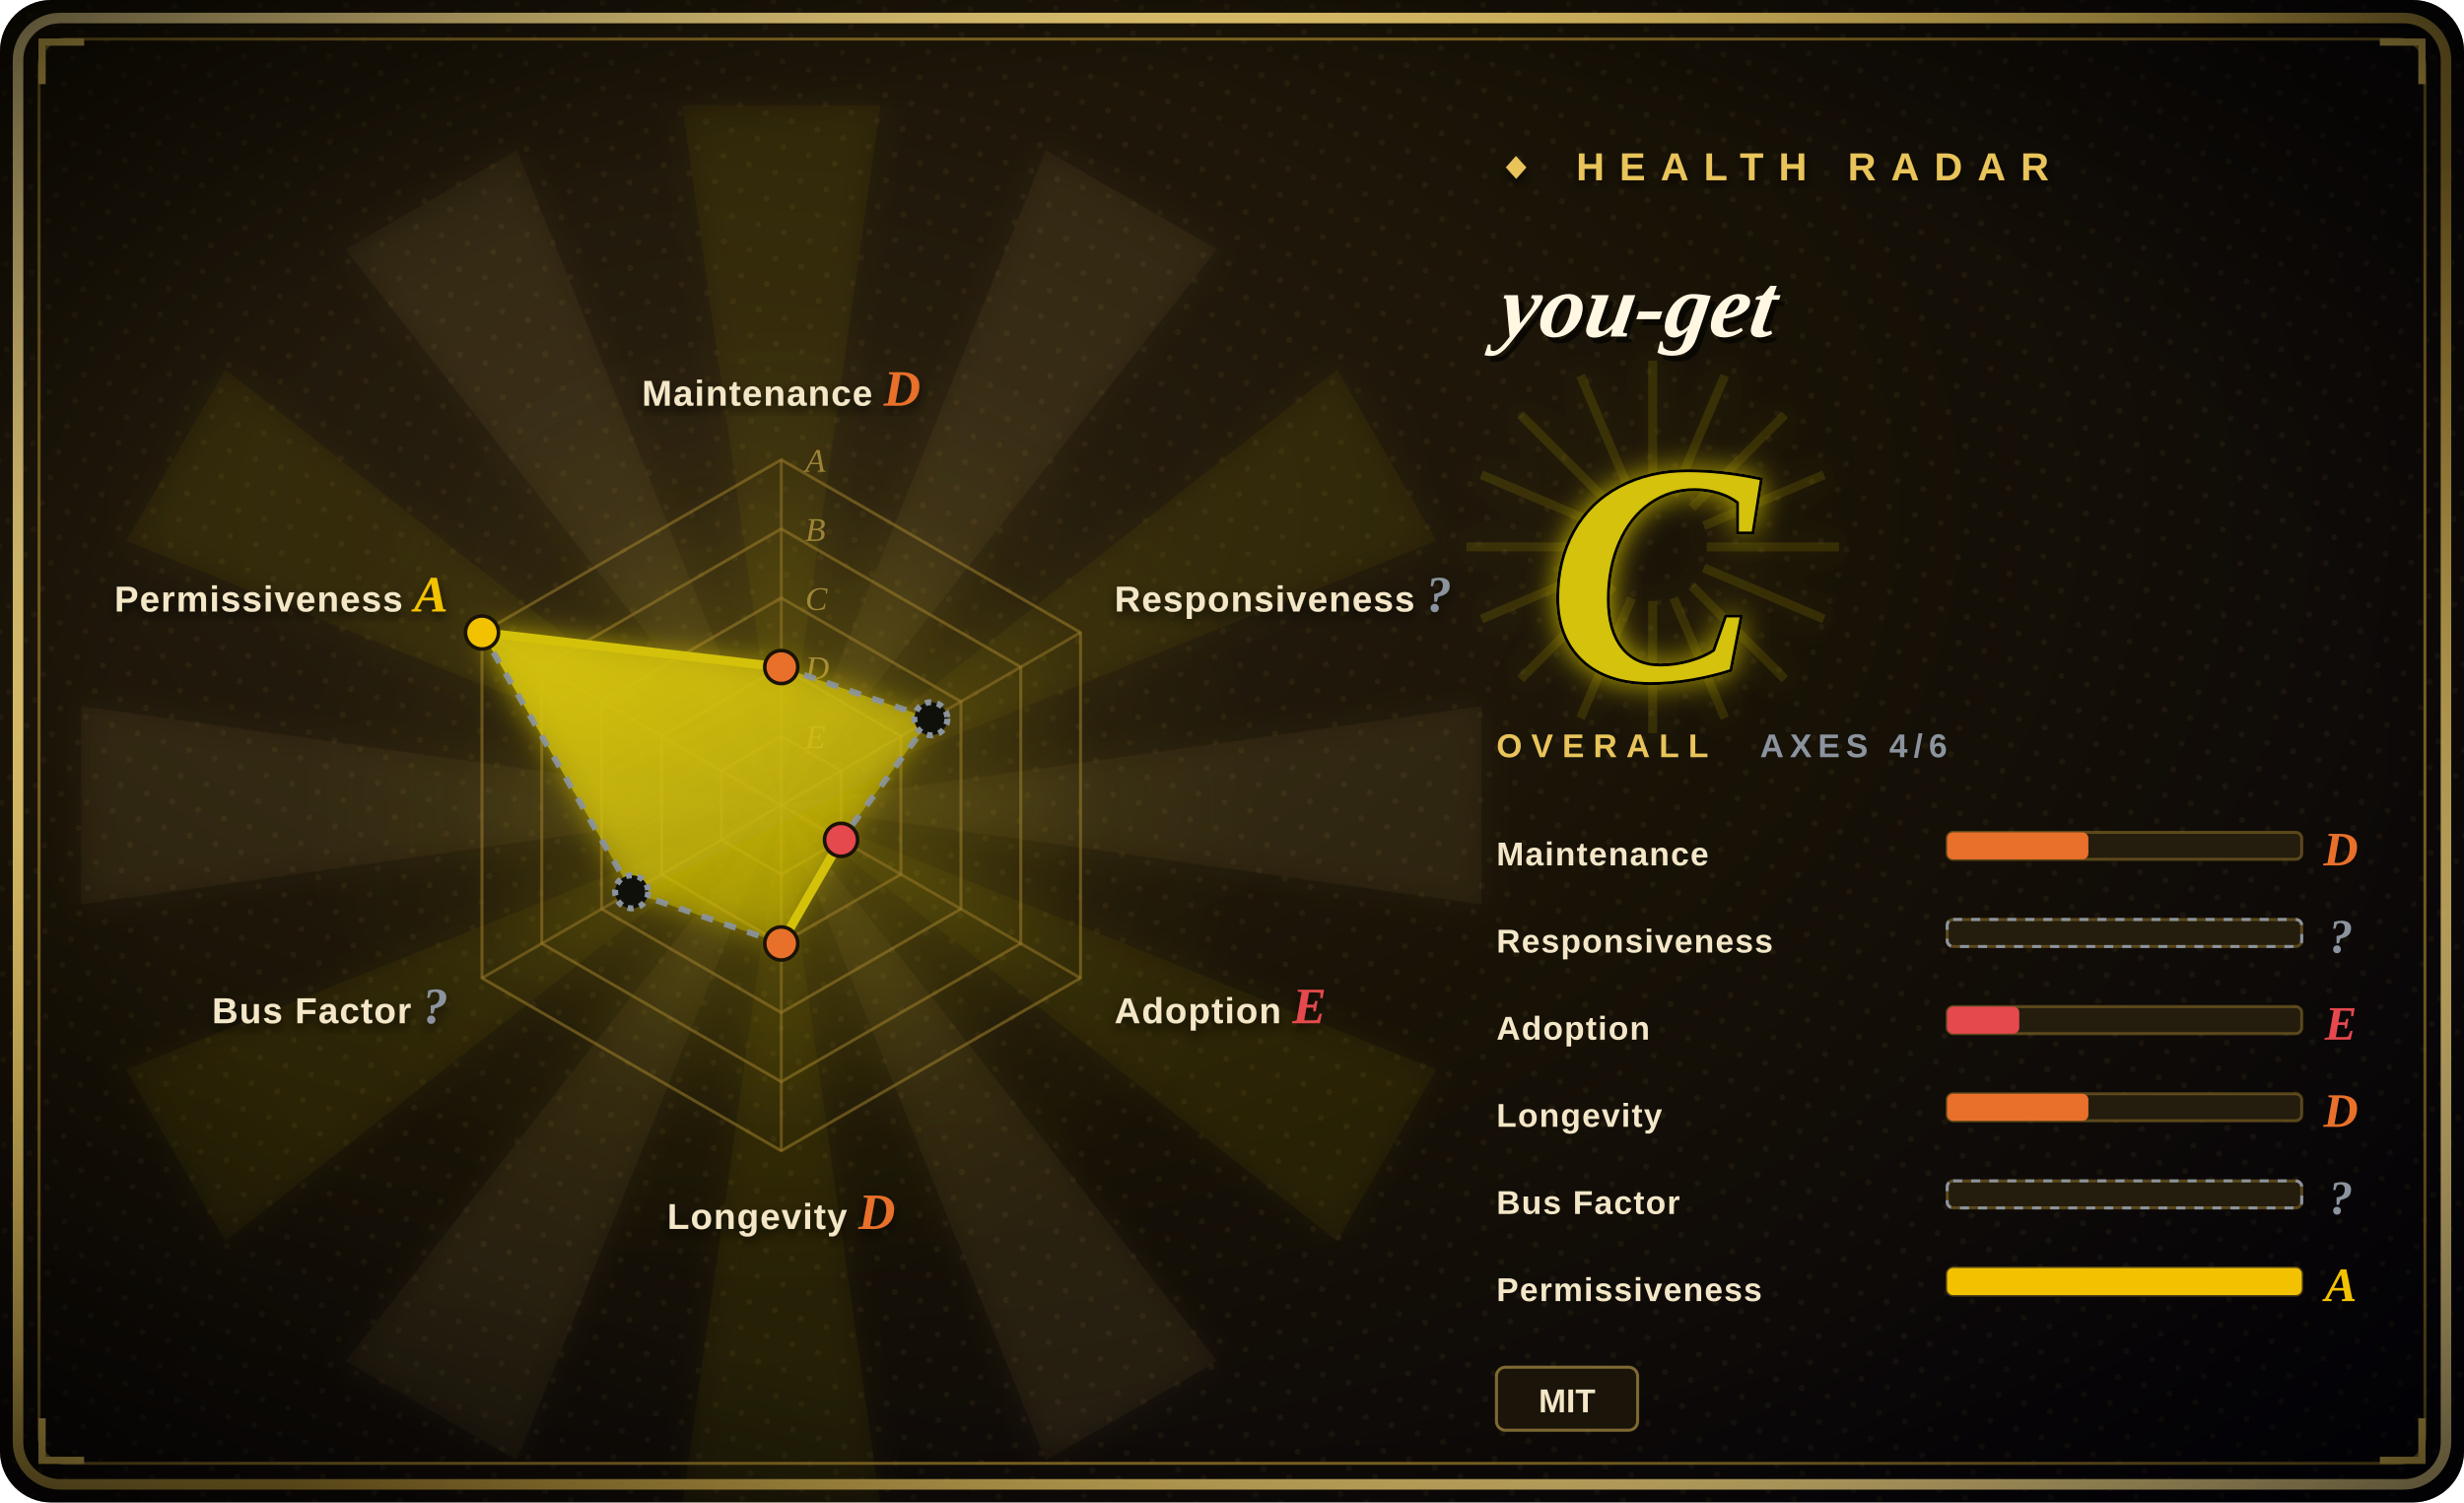
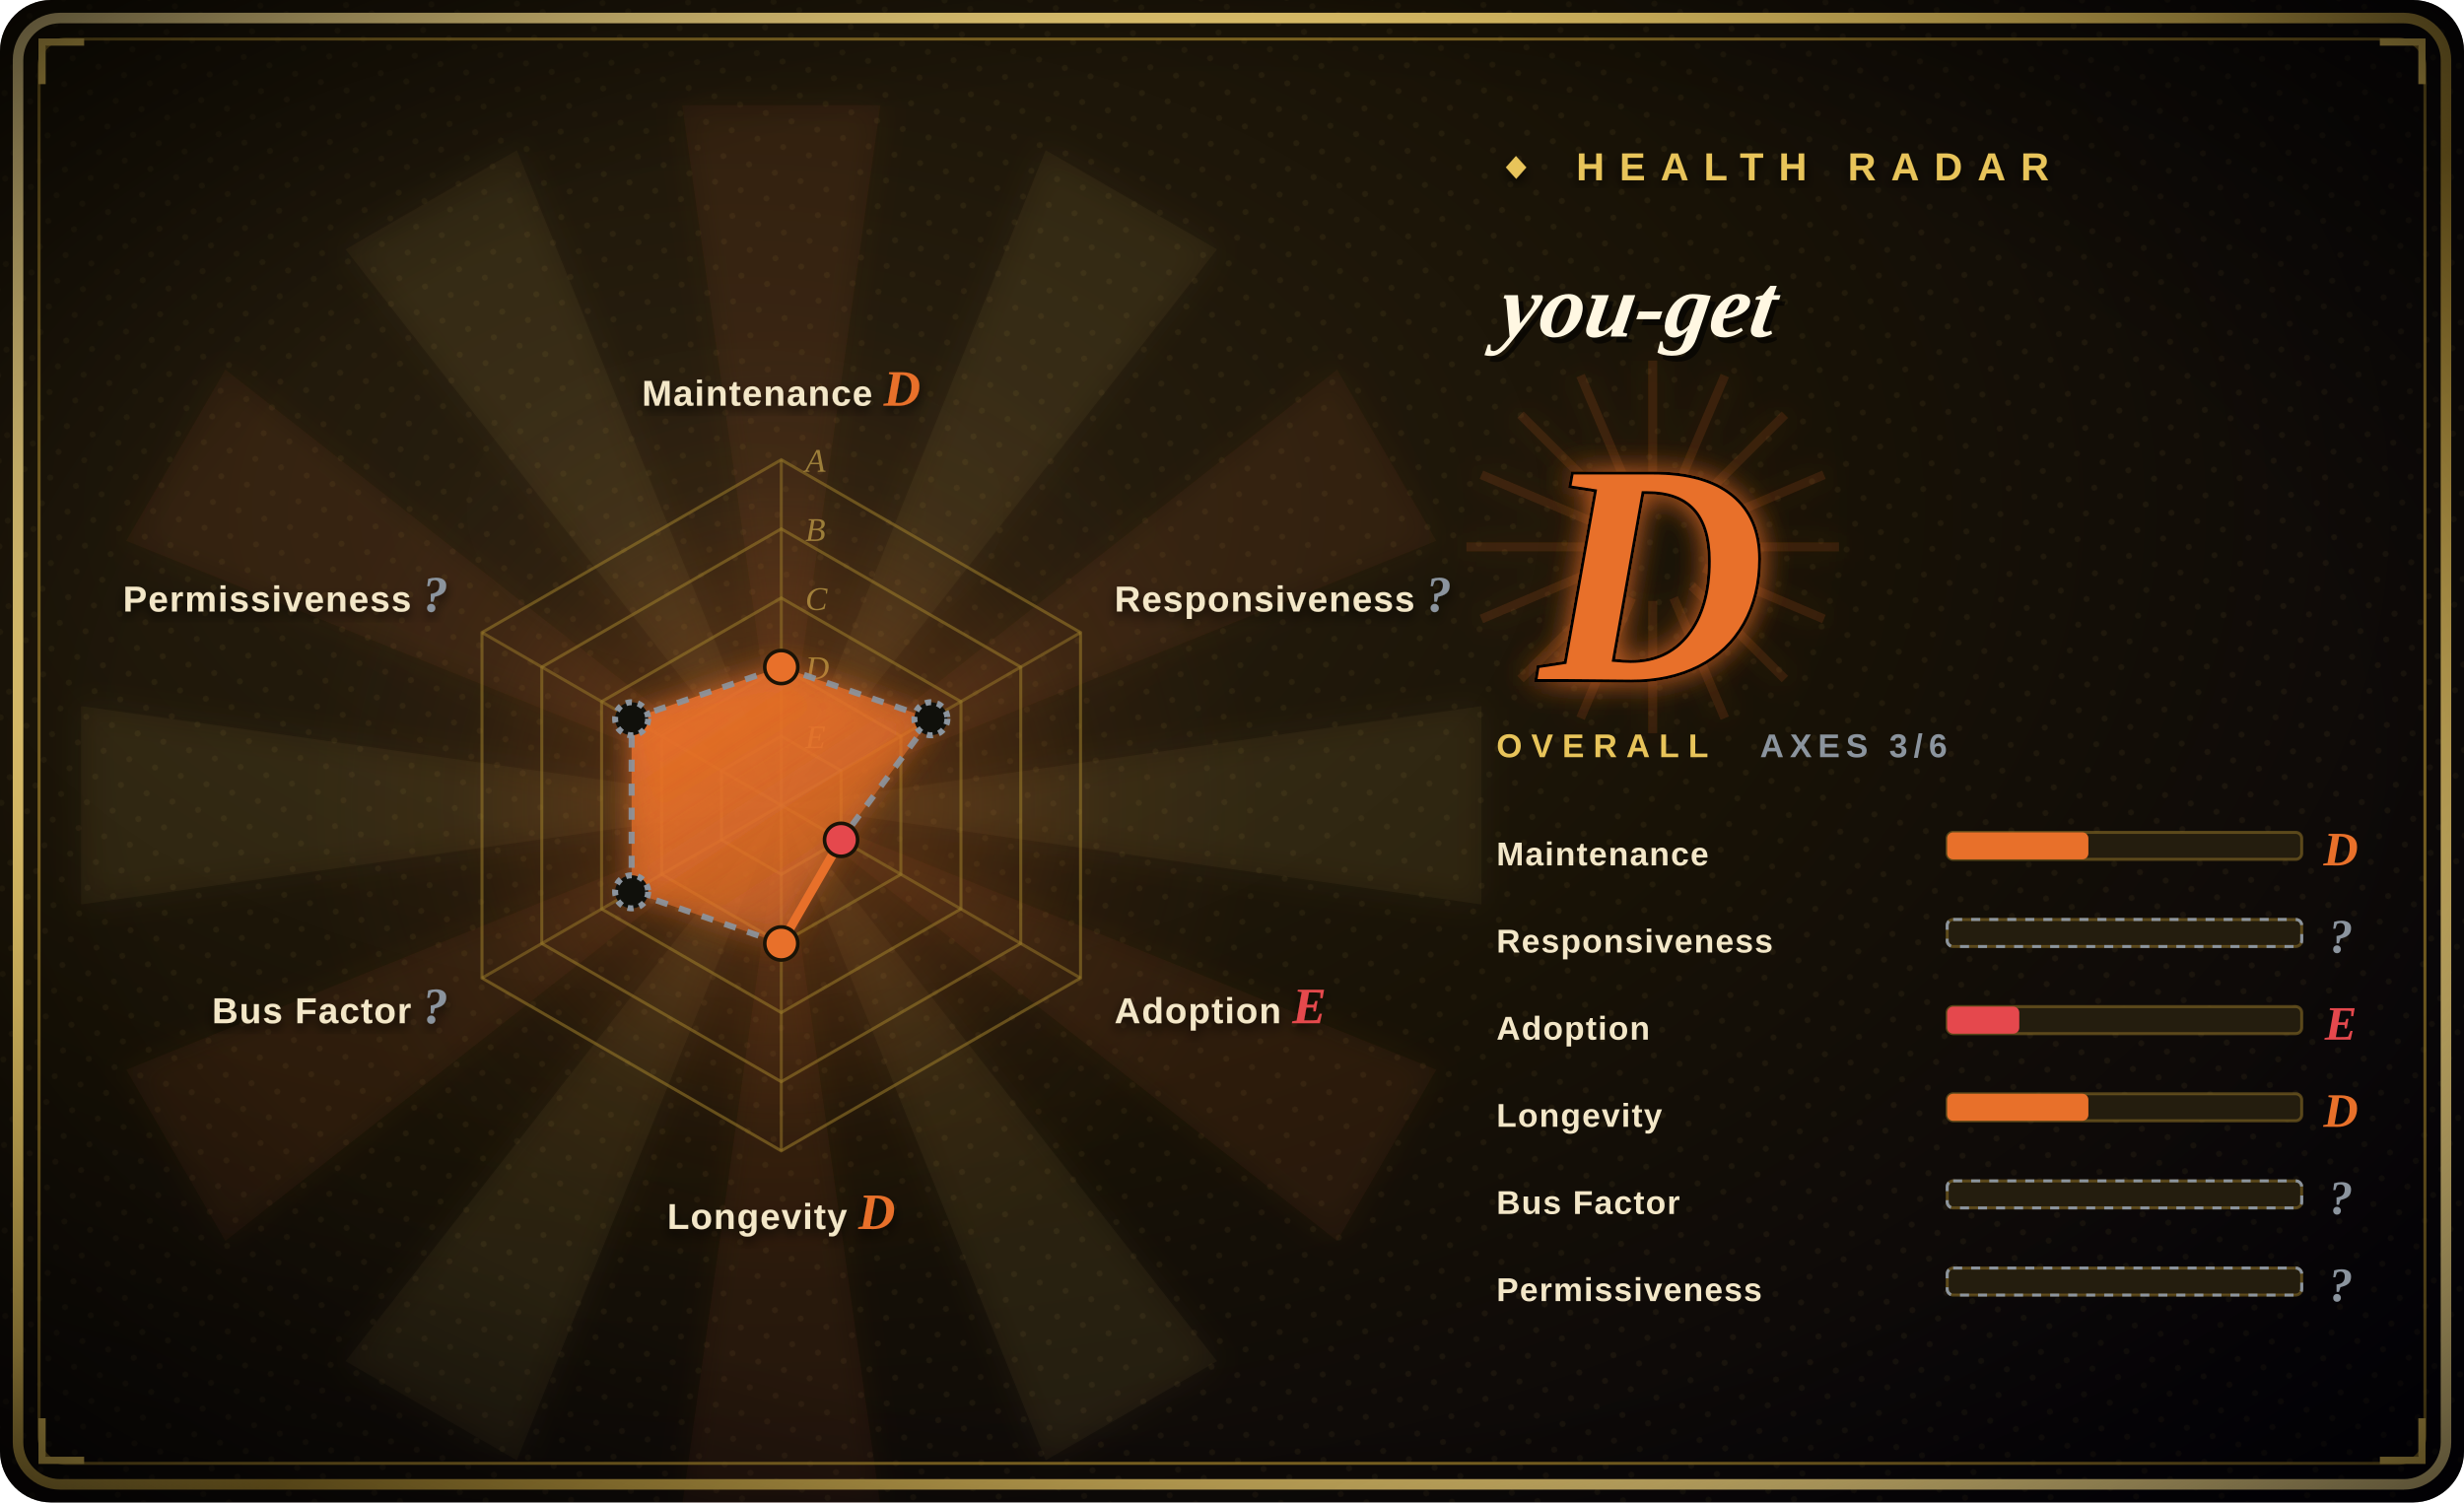
<svg xmlns="http://www.w3.org/2000/svg" width="820" height="500" viewBox="0 0 820 500">
  <defs>
    <radialGradient id="bg" cx="30%" cy="34%" r="90%">
      <stop offset="0%" stop-color="#2a2010" />
      <stop offset="48%" stop-color="#181206" />
      <stop offset="100%" stop-color="#05030a" />
    </radialGradient>
    <radialGradient id="vig" cx="50%" cy="50%" r="72%">
      <stop offset="62%" stop-color="#000000" stop-opacity="0" />
      <stop offset="100%" stop-color="#000000" stop-opacity="0.72" />
    </radialGradient>
    <linearGradient id="frame" x1="0" y1="0" x2="1" y2="1">
      <stop offset="0%" stop-color="#f6dd92" />
      <stop offset="45%" stop-color="#E8C45A" />
      <stop offset="55%" stop-color="#9c7d2a" />
      <stop offset="100%" stop-color="#f6dd92" />
    </linearGradient>
    <linearGradient id="poly" x1="0" y1="0" x2="0.7" y2="1">
-       <stop offset="0%" stop-color="#D4C20A" stop-opacity="0.92" />
-       <stop offset="100%" stop-color="#D4C20A" stop-opacity="0.34" />
+       <stop offset="0%" stop-color="#E8702A" stop-opacity="0.92" />
+       <stop offset="100%" stop-color="#E8702A" stop-opacity="0.34" />
    </linearGradient>
    <radialGradient id="halo" cx="50%" cy="50%" r="50%">
-       <stop offset="0%" stop-color="#D4C20A" stop-opacity="0.34" />
-       <stop offset="68%" stop-color="#D4C20A" stop-opacity="0.04" />
-       <stop offset="100%" stop-color="#D4C20A" stop-opacity="0" />
+       <stop offset="0%" stop-color="#E8702A" stop-opacity="0.34" />
+       <stop offset="68%" stop-color="#E8702A" stop-opacity="0.04" />
+       <stop offset="100%" stop-color="#E8702A" stop-opacity="0" />
    </radialGradient>
    <filter id="glow" x="-60%" y="-60%" width="220%" height="220%">
      <feGaussianBlur stdDeviation="5" result="b" />
      <feMerge>
        <feMergeNode in="b" />
        <feMergeNode in="SourceGraphic" />
      </feMerge>
    </filter>
    <filter id="soft" x="-30%" y="-30%" width="160%" height="160%">
      <feDropShadow dx="0" dy="2" stdDeviation="2" flood-color="#000" flood-opacity="0.7" />
    </filter>
    <pattern id="halftone" width="9" height="9" patternUnits="userSpaceOnUse" patternTransform="rotate(18)">
      <circle cx="2" cy="2" r="1" fill="#E8C45A" fill-opacity="0.06" />
    </pattern>
  </defs>
  <rect width="820" height="500" rx="17" fill="url(#bg)" />
  <rect width="820" height="500" rx="17" fill="url(#halftone)" />
  <g opacity="0.5" filter="url(#glow)">
    <path d="M260,268 L493,235 L493,301 Z" fill="#E8C45A" fill-opacity="0.10" />
-     <path d="M260,268 L478,356 L445,413 Z" fill="#D4C20A" fill-opacity="0.10" />
+     <path d="M260,268 L478,356 L445,413 Z" fill="#E8702A" fill-opacity="0.10" />
    <path d="M260,268 L405,453 L348,486 Z" fill="#E8C45A" fill-opacity="0.10" />
-     <path d="M260,268 L293,501 L227,501 Z" fill="#D4C20A" fill-opacity="0.10" />
+     <path d="M260,268 L293,501 L227,501 Z" fill="#E8702A" fill-opacity="0.10" />
    <path d="M260,268 L172,486 L115,453 Z" fill="#E8C45A" fill-opacity="0.10" />
-     <path d="M260,268 L75,413 L42,356 Z" fill="#D4C20A" fill-opacity="0.10" />
+     <path d="M260,268 L75,413 L42,356 Z" fill="#E8702A" fill-opacity="0.10" />
    <path d="M260,268 L27,301 L27,235 Z" fill="#E8C45A" fill-opacity="0.10" />
-     <path d="M260,268 L42,180 L75,123 Z" fill="#D4C20A" fill-opacity="0.10" />
+     <path d="M260,268 L42,180 L75,123 Z" fill="#E8702A" fill-opacity="0.10" />
    <path d="M260,268 L115,83 L172,50 Z" fill="#E8C45A" fill-opacity="0.10" />
-     <path d="M260,268 L227,35 L293,35 Z" fill="#D4C20A" fill-opacity="0.10" />
+     <path d="M260,268 L227,35 L293,35 Z" fill="#E8702A" fill-opacity="0.10" />
    <path d="M260,268 L348,50 L405,83 Z" fill="#E8C45A" fill-opacity="0.10" />
-     <path d="M260,268 L445,123 L478,180 Z" fill="#D4C20A" fill-opacity="0.10" />
+     <path d="M260,268 L445,123 L478,180 Z" fill="#E8702A" fill-opacity="0.10" />
  </g>
  <circle cx="260" cy="268" r="161" fill="url(#halo)" />
  <rect x="6" y="6" width="808" height="488" rx="14" fill="none" stroke="url(#frame)" stroke-width="3.5" />
  <rect x="13" y="13" width="794" height="474" rx="9" fill="none" stroke="#9c7d2a" stroke-width="1" stroke-opacity="0.8" />
  <path d="M14,28 L14,14 L28,14" fill="none" stroke="#E8C45A" stroke-width="2.4" />
  <path d="M806,28 L806,14 L792,14" fill="none" stroke="#E8C45A" stroke-width="2.4" />
  <path d="M14,472 L14,486 L28,486" fill="none" stroke="#E8C45A" stroke-width="2.4" />
  <path d="M806,472 L806,486 L792,486" fill="none" stroke="#E8C45A" stroke-width="2.4" />
  <rect width="820" height="500" rx="17" fill="url(#vig)" />
  <polygon points="260.0,153.0 359.6,210.5 359.6,325.5 260.0,383.0 160.4,325.5 160.4,210.5" fill="none" stroke="#9c7d2a" stroke-opacity="0.55" stroke-width="1" />
  <polygon points="260.0,176.0 339.7,222.0 339.7,314.0 260.0,360.0 180.3,314.0 180.3,222.0" fill="none" stroke="#9c7d2a" stroke-opacity="0.55" stroke-width="1" />
  <polygon points="260.0,199.0 319.8,233.5 319.8,302.5 260.0,337.0 200.2,302.5 200.2,233.5" fill="none" stroke="#9c7d2a" stroke-opacity="0.55" stroke-width="1" />
  <polygon points="260.0,222.0 299.8,245.0 299.8,291.0 260.0,314.0 220.2,291.0 220.2,245.0" fill="none" stroke="#9c7d2a" stroke-opacity="0.55" stroke-width="1" />
  <polygon points="260.0,245.0 279.9,256.5 279.9,279.5 260.0,291.0 240.1,279.5 240.1,256.5" fill="none" stroke="#9c7d2a" stroke-opacity="0.55" stroke-width="1" />
  <line x1="260" y1="268" x2="260.0" y2="153.0" stroke="#9c7d2a" stroke-opacity="0.5" stroke-width="1" />
  <line x1="260" y1="268" x2="359.6" y2="210.5" stroke="#9c7d2a" stroke-opacity="0.5" stroke-width="1" />
  <line x1="260" y1="268" x2="359.6" y2="325.5" stroke="#9c7d2a" stroke-opacity="0.5" stroke-width="1" />
  <line x1="260" y1="268" x2="260.0" y2="383.0" stroke="#9c7d2a" stroke-opacity="0.5" stroke-width="1" />
  <line x1="260" y1="268" x2="160.4" y2="325.5" stroke="#9c7d2a" stroke-opacity="0.5" stroke-width="1" />
  <line x1="260" y1="268" x2="160.4" y2="210.5" stroke="#9c7d2a" stroke-opacity="0.5" stroke-width="1" />
  <text x="268" y="157.0" font-size="11" font-style="italic" fill="#E8C45A" fill-opacity="0.55" font-family="'Georgia','Times New Roman',serif">A</text>
  <text x="268" y="180.0" font-size="11" font-style="italic" fill="#E8C45A" fill-opacity="0.55" font-family="'Georgia','Times New Roman',serif">B</text>
  <text x="268" y="203.0" font-size="11" font-style="italic" fill="#E8C45A" fill-opacity="0.55" font-family="'Georgia','Times New Roman',serif">C</text>
  <text x="268" y="226.0" font-size="11" font-style="italic" fill="#E8C45A" fill-opacity="0.55" font-family="'Georgia','Times New Roman',serif">D</text>
  <text x="268" y="249.0" font-size="11" font-style="italic" fill="#E8C45A" fill-opacity="0.55" font-family="'Georgia','Times New Roman',serif">E</text>
-   <polygon points="260.0,222.0 309.8,239.2 279.9,279.5 260.0,314.0 210.2,296.8 160.4,210.5" fill="url(#poly)" filter="url(#glow)" />
+   <polygon points="260.0,222.0 309.8,239.2 279.9,279.5 260.0,314.0 210.2,296.8 210.2,239.2" fill="url(#poly)" filter="url(#glow)" />
  <line x1="260.0" y1="222.0" x2="309.8" y2="239.2" stroke="#8B949E" stroke-width="2" stroke-dasharray="4 4" stroke-opacity="0.92" />
  <line x1="309.8" y1="239.2" x2="279.9" y2="279.5" stroke="#8B949E" stroke-width="2" stroke-dasharray="4 4" stroke-opacity="0.92" />
-   <line x1="279.9" y1="279.5" x2="260.0" y2="314.0" stroke="#D4C20A" stroke-width="3" />
+   <line x1="279.9" y1="279.5" x2="260.0" y2="314.0" stroke="#E8702A" stroke-width="3" />
  <line x1="260.0" y1="314.0" x2="210.2" y2="296.8" stroke="#8B949E" stroke-width="2" stroke-dasharray="4 4" stroke-opacity="0.92" />
-   <line x1="210.2" y1="296.8" x2="160.4" y2="210.5" stroke="#8B949E" stroke-width="2" stroke-dasharray="4 4" stroke-opacity="0.92" />
-   <line x1="160.4" y1="210.5" x2="260.0" y2="222.0" stroke="#D4C20A" stroke-width="3" />
+   <line x1="210.2" y1="296.8" x2="210.2" y2="239.2" stroke="#8B949E" stroke-width="2" stroke-dasharray="4 4" stroke-opacity="0.92" />
+   <line x1="210.2" y1="239.2" x2="260.0" y2="222.0" stroke="#8B949E" stroke-width="2" stroke-dasharray="4 4" stroke-opacity="0.92" />
  <circle cx="260.0" cy="222.0" r="5.5" fill="#E8702A" stroke="#1a1306" stroke-width="1.2" />
  <circle cx="309.8" cy="239.2" r="5.5" fill="#10100b" stroke="#8B949E" stroke-width="2" stroke-dasharray="2 2" />
  <circle cx="279.9" cy="279.5" r="5.5" fill="#E5484D" stroke="#1a1306" stroke-width="1.2" />
  <circle cx="260.0" cy="314.0" r="5.5" fill="#E8702A" stroke="#1a1306" stroke-width="1.2" />
  <circle cx="210.2" cy="296.8" r="5.5" fill="#10100b" stroke="#8B949E" stroke-width="2" stroke-dasharray="2 2" />
-   <circle cx="160.4" cy="210.5" r="5.5" fill="#F2C200" stroke="#1a1306" stroke-width="1.2" />
+   <circle cx="210.2" cy="239.2" r="5.5" fill="#10100b" stroke="#8B949E" stroke-width="2" stroke-dasharray="2 2" />
  <text x="260.0" y="135.0" font-size="12" font-weight="900" fill="#f3e7c8" text-anchor="middle" font-family="'Arial Black','Helvetica Neue',Arial,sans-serif" letter-spacing="0.4" filter="url(#soft)">Maintenance <tspan fill="#E8702A" font-family="'Georgia','Times New Roman',serif" font-style="italic" font-size="17">D</tspan>
  </text>
  <text x="370.9" y="203.5" font-size="12" font-weight="900" fill="#f3e7c8" text-anchor="start" font-family="'Arial Black','Helvetica Neue',Arial,sans-serif" letter-spacing="0.4" filter="url(#soft)">Responsiveness <tspan fill="#8B949E" font-family="'Georgia','Times New Roman',serif" font-style="italic" font-size="17">?</tspan>
  </text>
  <text x="370.9" y="340.5" font-size="12" font-weight="900" fill="#f3e7c8" text-anchor="start" font-family="'Arial Black','Helvetica Neue',Arial,sans-serif" letter-spacing="0.4" filter="url(#soft)">Adoption <tspan fill="#E5484D" font-family="'Georgia','Times New Roman',serif" font-style="italic" font-size="17">E</tspan>
  </text>
  <text x="260.0" y="409.0" font-size="12" font-weight="900" fill="#f3e7c8" text-anchor="middle" font-family="'Arial Black','Helvetica Neue',Arial,sans-serif" letter-spacing="0.4" filter="url(#soft)">Longevity <tspan fill="#E8702A" font-family="'Georgia','Times New Roman',serif" font-style="italic" font-size="17">D</tspan>
  </text>
  <text x="149.1" y="340.5" font-size="12" font-weight="900" fill="#f3e7c8" text-anchor="end" font-family="'Arial Black','Helvetica Neue',Arial,sans-serif" letter-spacing="0.4" filter="url(#soft)">Bus Factor <tspan fill="#8B949E" font-family="'Georgia','Times New Roman',serif" font-style="italic" font-size="17">?</tspan>
  </text>
-   <text x="149.1" y="203.5" font-size="12" font-weight="900" fill="#f3e7c8" text-anchor="end" font-family="'Arial Black','Helvetica Neue',Arial,sans-serif" letter-spacing="0.4" filter="url(#soft)">Permissiveness <tspan fill="#F2C200" font-family="'Georgia','Times New Roman',serif" font-style="italic" font-size="17">A</tspan>
+   <text x="149.1" y="203.5" font-size="12" font-weight="900" fill="#f3e7c8" text-anchor="end" font-family="'Arial Black','Helvetica Neue',Arial,sans-serif" letter-spacing="0.4" filter="url(#soft)">Permissiveness <tspan fill="#8B949E" font-family="'Georgia','Times New Roman',serif" font-style="italic" font-size="17">?</tspan>
  </text>
  <text x="498" y="60" font-size="13" letter-spacing="5" fill="#E8C45A" font-weight="900" font-family="'Arial Black','Helvetica Neue',Arial,sans-serif" filter="url(#soft)">◆ HEALTH RADAR</text>
  <g transform="translate(498,112) skewX(-9)">
    <text x="2" y="2" font-size="30" font-weight="900" font-style="italic" fill="#000" fill-opacity="0.6" font-family="'Georgia','Times New Roman',serif">you-get</text>
    <text x="0" y="0" font-size="30" font-weight="900" font-style="italic" fill="#fff7e2" font-family="'Georgia','Times New Roman',serif">you-get</text>
  </g>
  <line x1="498" y1="124" x2="648" y2="124" stroke="url(#frame)" stroke-width="2" />
  <g opacity="0.85" filter="url(#glow)">
-     <line x1="568" y1="182" x2="612" y2="182" stroke="#D4C20A" stroke-opacity="0.16" stroke-width="3" />
-     <line x1="567" y1="189" x2="607" y2="206" stroke="#D4C20A" stroke-opacity="0.16" stroke-width="3" />
-     <line x1="563" y1="195" x2="594" y2="226" stroke="#D4C20A" stroke-opacity="0.16" stroke-width="3" />
-     <line x1="557" y1="199" x2="574" y2="239" stroke="#D4C20A" stroke-opacity="0.16" stroke-width="3" />
-     <line x1="550" y1="200" x2="550" y2="244" stroke="#D4C20A" stroke-opacity="0.16" stroke-width="3" />
-     <line x1="543" y1="199" x2="526" y2="239" stroke="#D4C20A" stroke-opacity="0.16" stroke-width="3" />
-     <line x1="537" y1="195" x2="506" y2="226" stroke="#D4C20A" stroke-opacity="0.16" stroke-width="3" />
-     <line x1="533" y1="189" x2="493" y2="206" stroke="#D4C20A" stroke-opacity="0.16" stroke-width="3" />
-     <line x1="532" y1="182" x2="488" y2="182" stroke="#D4C20A" stroke-opacity="0.16" stroke-width="3" />
-     <line x1="533" y1="175" x2="493" y2="158" stroke="#D4C20A" stroke-opacity="0.16" stroke-width="3" />
-     <line x1="537" y1="169" x2="506" y2="138" stroke="#D4C20A" stroke-opacity="0.16" stroke-width="3" />
-     <line x1="543" y1="165" x2="526" y2="125" stroke="#D4C20A" stroke-opacity="0.16" stroke-width="3" />
-     <line x1="550" y1="164" x2="550" y2="120" stroke="#D4C20A" stroke-opacity="0.16" stroke-width="3" />
-     <line x1="557" y1="165" x2="574" y2="125" stroke="#D4C20A" stroke-opacity="0.16" stroke-width="3" />
-     <line x1="563" y1="169" x2="594" y2="138" stroke="#D4C20A" stroke-opacity="0.16" stroke-width="3" />
-     <line x1="567" y1="175" x2="607" y2="158" stroke="#D4C20A" stroke-opacity="0.16" stroke-width="3" />
+     <line x1="568" y1="182" x2="612" y2="182" stroke="#E8702A" stroke-opacity="0.16" stroke-width="3" />
+     <line x1="567" y1="189" x2="607" y2="206" stroke="#E8702A" stroke-opacity="0.16" stroke-width="3" />
+     <line x1="563" y1="195" x2="594" y2="226" stroke="#E8702A" stroke-opacity="0.16" stroke-width="3" />
+     <line x1="557" y1="199" x2="574" y2="239" stroke="#E8702A" stroke-opacity="0.16" stroke-width="3" />
+     <line x1="550" y1="200" x2="550" y2="244" stroke="#E8702A" stroke-opacity="0.16" stroke-width="3" />
+     <line x1="543" y1="199" x2="526" y2="239" stroke="#E8702A" stroke-opacity="0.16" stroke-width="3" />
+     <line x1="537" y1="195" x2="506" y2="226" stroke="#E8702A" stroke-opacity="0.16" stroke-width="3" />
+     <line x1="533" y1="189" x2="493" y2="206" stroke="#E8702A" stroke-opacity="0.16" stroke-width="3" />
+     <line x1="532" y1="182" x2="488" y2="182" stroke="#E8702A" stroke-opacity="0.16" stroke-width="3" />
+     <line x1="533" y1="175" x2="493" y2="158" stroke="#E8702A" stroke-opacity="0.16" stroke-width="3" />
+     <line x1="537" y1="169" x2="506" y2="138" stroke="#E8702A" stroke-opacity="0.16" stroke-width="3" />
+     <line x1="543" y1="165" x2="526" y2="125" stroke="#E8702A" stroke-opacity="0.16" stroke-width="3" />
+     <line x1="550" y1="164" x2="550" y2="120" stroke="#E8702A" stroke-opacity="0.16" stroke-width="3" />
+     <line x1="557" y1="165" x2="574" y2="125" stroke="#E8702A" stroke-opacity="0.16" stroke-width="3" />
+     <line x1="563" y1="169" x2="594" y2="138" stroke="#E8702A" stroke-opacity="0.16" stroke-width="3" />
+     <line x1="567" y1="175" x2="607" y2="158" stroke="#E8702A" stroke-opacity="0.16" stroke-width="3" />
  </g>
-   <text x="550" y="226" font-size="104" font-weight="900" font-style="italic" text-anchor="middle" fill="#D4C20A" stroke="#000" stroke-width="2" paint-order="stroke" font-family="'Georgia','Times New Roman',serif" filter="url(#glow)">C</text>
+   <text x="550" y="226" font-size="104" font-weight="900" font-style="italic" text-anchor="middle" fill="#E8702A" stroke="#000" stroke-width="2" paint-order="stroke" font-family="'Georgia','Times New Roman',serif" filter="url(#glow)">D</text>
  <text x="498" y="252" font-size="11" letter-spacing="3" fill="#E8C45A" font-family="'Arial Black','Helvetica Neue',Arial,sans-serif" font-weight="900">OVERALL</text>
-   <text x="648" y="252" font-size="11" letter-spacing="2" fill="#8B949E" font-family="'Arial Black','Helvetica Neue',Arial,sans-serif" font-weight="900" text-anchor="end">AXES 4/6</text>
+   <text x="648" y="252" font-size="11" letter-spacing="2" fill="#8B949E" font-family="'Arial Black','Helvetica Neue',Arial,sans-serif" font-weight="900" text-anchor="end">AXES 3/6</text>
  <text x="498" y="288" font-size="11" font-weight="900" fill="#f3e7c8" font-family="'Arial Black','Helvetica Neue',Arial,sans-serif" letter-spacing="0.4">Maintenance</text>
  <rect x="648" y="277" width="118" height="9" rx="2" fill="#241d0e" stroke="#9c7d2a" stroke-opacity="0.5" />
  <rect x="648" y="277" width="47" height="9" rx="2" fill="#E8702A" />
  <text x="779" y="288" font-size="16" font-weight="900" font-style="italic" fill="#E8702A" font-family="'Georgia','Times New Roman',serif" text-anchor="middle">D</text>
  <text x="498" y="317" font-size="11" font-weight="900" fill="#f3e7c8" font-family="'Arial Black','Helvetica Neue',Arial,sans-serif" letter-spacing="0.4">Responsiveness</text>
  <rect x="648" y="306" width="118" height="9" rx="2" fill="#241d0e" stroke="#9c7d2a" stroke-opacity="0.5" />
  <rect x="648" y="306" width="118" height="9" rx="2" fill="none" stroke="#8B949E" stroke-dasharray="3 3" />
  <text x="779" y="317" font-size="16" font-weight="900" font-style="italic" fill="#8B949E" font-family="'Georgia','Times New Roman',serif" text-anchor="middle">?</text>
  <text x="498" y="346" font-size="11" font-weight="900" fill="#f3e7c8" font-family="'Arial Black','Helvetica Neue',Arial,sans-serif" letter-spacing="0.4">Adoption</text>
  <rect x="648" y="335" width="118" height="9" rx="2" fill="#241d0e" stroke="#9c7d2a" stroke-opacity="0.5" />
  <rect x="648" y="335" width="24" height="9" rx="2" fill="#E5484D" />
  <text x="779" y="346" font-size="16" font-weight="900" font-style="italic" fill="#E5484D" font-family="'Georgia','Times New Roman',serif" text-anchor="middle">E</text>
  <text x="498" y="375" font-size="11" font-weight="900" fill="#f3e7c8" font-family="'Arial Black','Helvetica Neue',Arial,sans-serif" letter-spacing="0.4">Longevity</text>
  <rect x="648" y="364" width="118" height="9" rx="2" fill="#241d0e" stroke="#9c7d2a" stroke-opacity="0.5" />
  <rect x="648" y="364" width="47" height="9" rx="2" fill="#E8702A" />
  <text x="779" y="375" font-size="16" font-weight="900" font-style="italic" fill="#E8702A" font-family="'Georgia','Times New Roman',serif" text-anchor="middle">D</text>
  <text x="498" y="404" font-size="11" font-weight="900" fill="#f3e7c8" font-family="'Arial Black','Helvetica Neue',Arial,sans-serif" letter-spacing="0.4">Bus Factor</text>
  <rect x="648" y="393" width="118" height="9" rx="2" fill="#241d0e" stroke="#9c7d2a" stroke-opacity="0.5" />
  <rect x="648" y="393" width="118" height="9" rx="2" fill="none" stroke="#8B949E" stroke-dasharray="3 3" />
  <text x="779" y="404" font-size="16" font-weight="900" font-style="italic" fill="#8B949E" font-family="'Georgia','Times New Roman',serif" text-anchor="middle">?</text>
  <text x="498" y="433" font-size="11" font-weight="900" fill="#f3e7c8" font-family="'Arial Black','Helvetica Neue',Arial,sans-serif" letter-spacing="0.4">Permissiveness</text>
  <rect x="648" y="422" width="118" height="9" rx="2" fill="#241d0e" stroke="#9c7d2a" stroke-opacity="0.5" />
-   <rect x="648" y="422" width="118" height="9" rx="2" fill="#F2C200" />
-   <text x="779" y="433" font-size="16" font-weight="900" font-style="italic" fill="#F2C200" font-family="'Georgia','Times New Roman',serif" text-anchor="middle">A</text>
-   <rect x="498" y="455" width="47" height="21" rx="3" fill="#1b1408" stroke="#E8C45A" stroke-opacity="0.5" />
-   <text x="521.5" y="470" font-size="11" font-weight="700" fill="#f3e7c8" text-anchor="middle" font-family="'Arial Black','Helvetica Neue',Arial,sans-serif">MIT</text>
+   <rect x="648" y="422" width="118" height="9" rx="2" fill="none" stroke="#8B949E" stroke-dasharray="3 3" />
+   <text x="779" y="433" font-size="16" font-weight="900" font-style="italic" fill="#8B949E" font-family="'Georgia','Times New Roman',serif" text-anchor="middle">?</text>
</svg>
